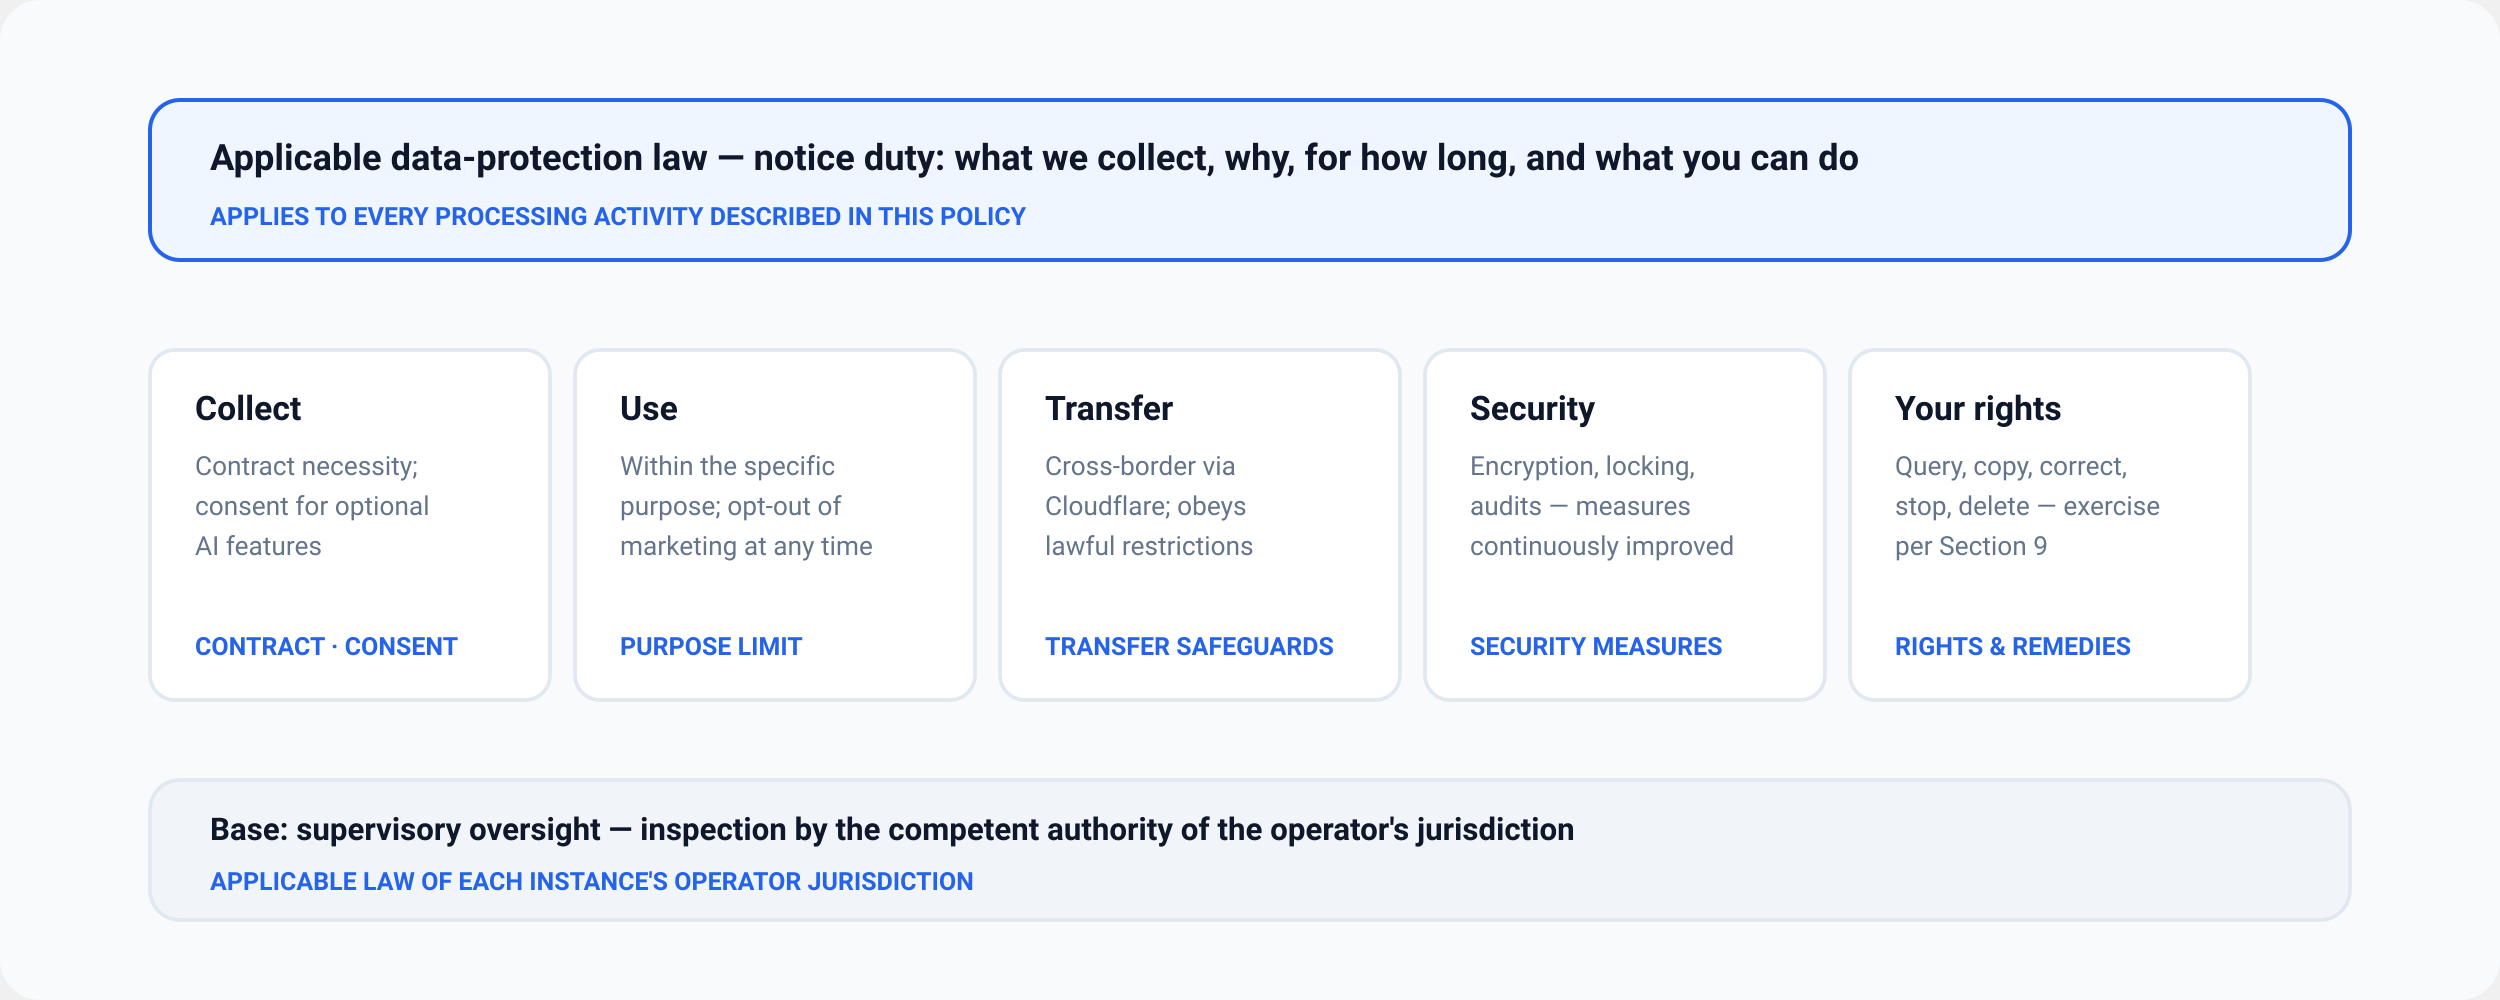
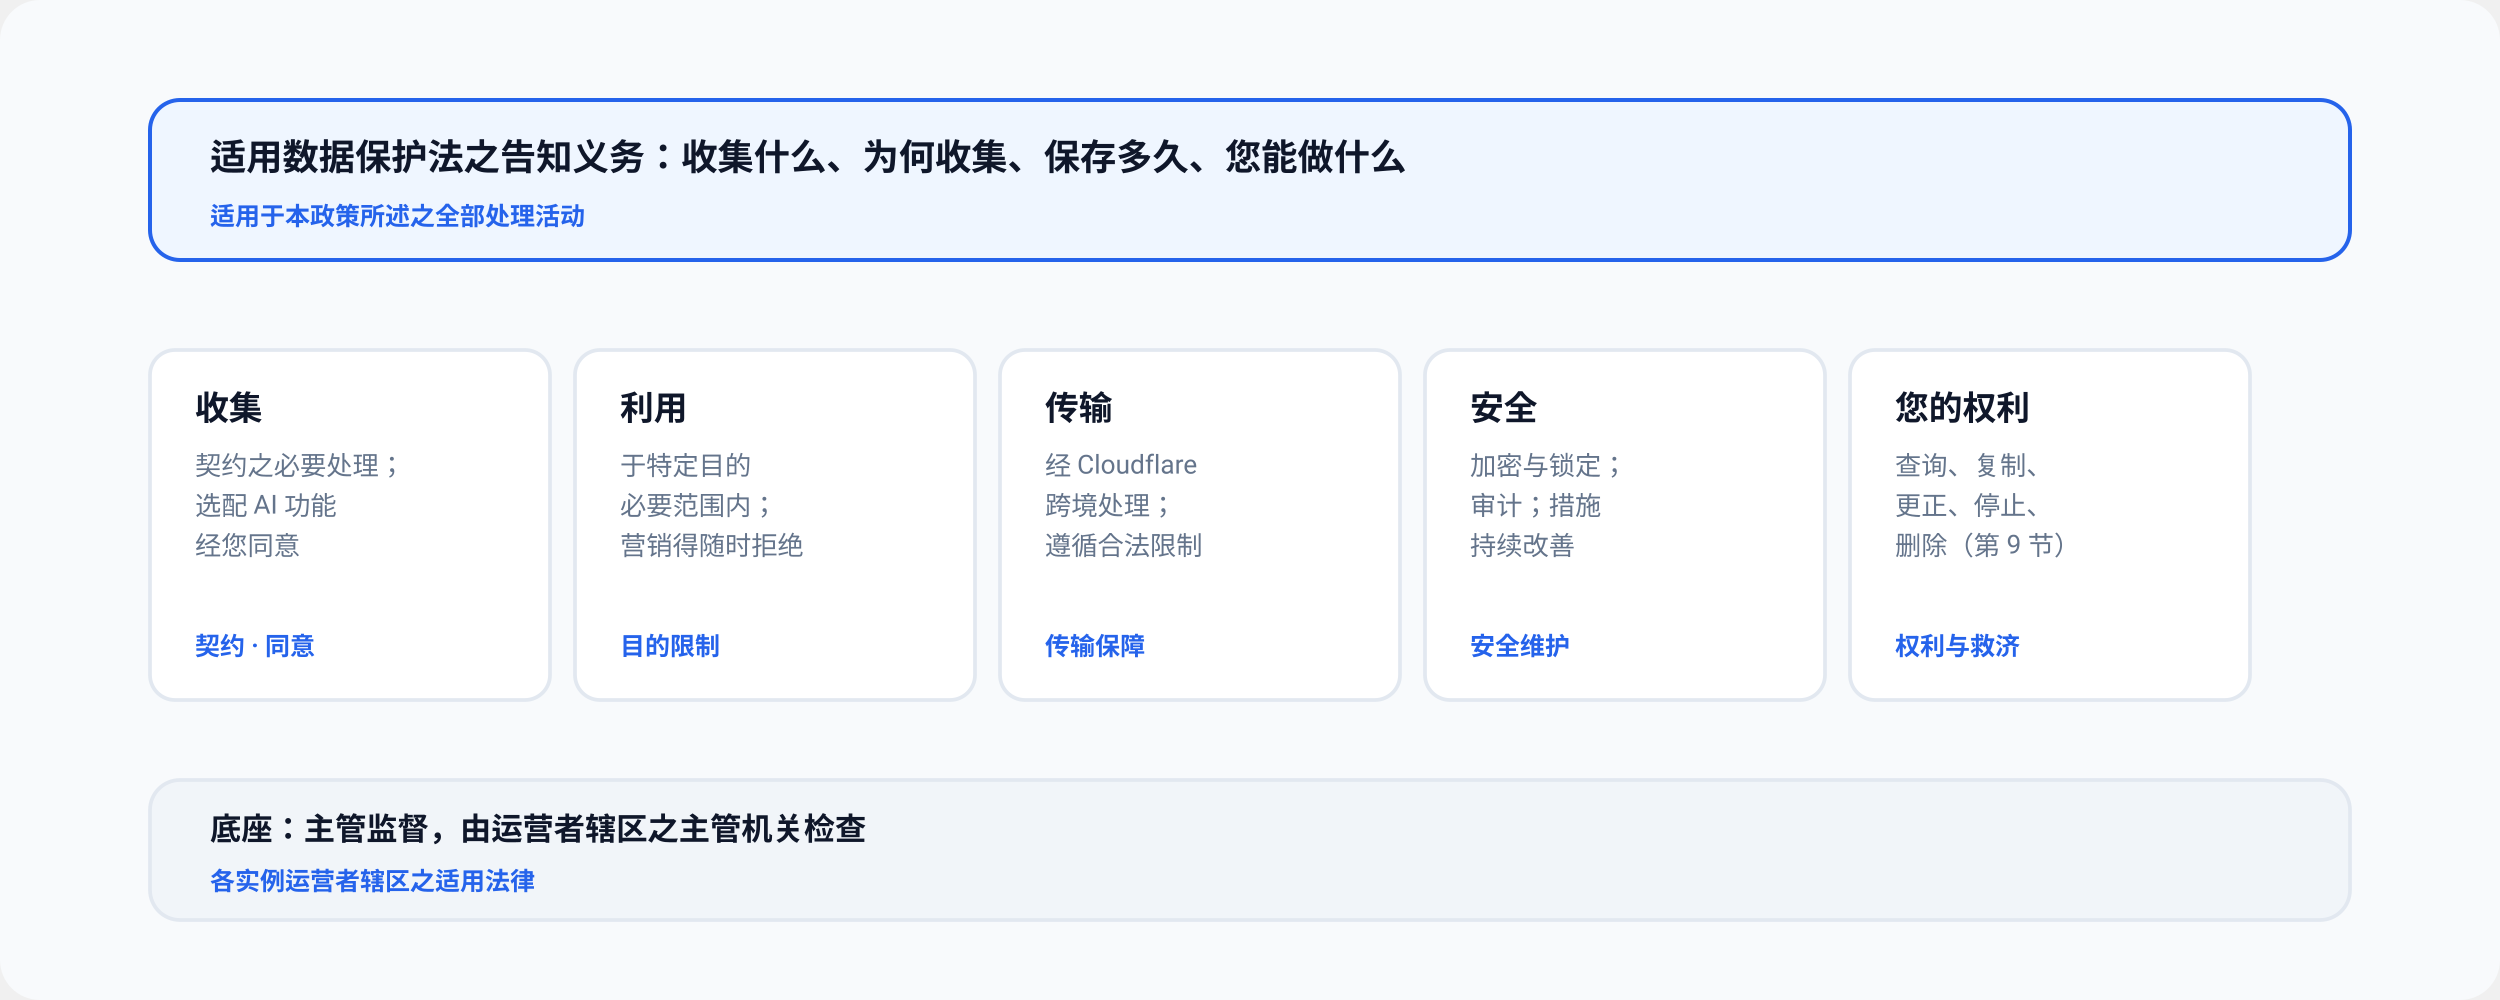
- <svg xmlns="http://www.w3.org/2000/svg" viewBox="0 0 1000 400" width="100%" role="img" aria-label="Five pillars of the privacy policy standing on the oversight base: collect, use, transfer, security, your rights — under the applicable data-protection law">
+ <svg xmlns="http://www.w3.org/2000/svg" viewBox="0 0 1000 400" width="100%" role="img" aria-label="隐私政策五大支柱立于主管监督之基座：收集、利用、传输、安全与您的权利，之上为适用数据保护法">
  <style>
    .bg { fill: #f8fafc; }
    .roof { fill: #eff6ff; stroke: #2563eb; stroke-width: 1.6; }
    .pillar { fill: #ffffff; stroke: #e2e8f0; stroke-width: 1.5; }
-     .pt { font: 600 13.5px -apple-system, 'Segoe UI', Roboto, 'PingFang TC', 'Microsoft JhengHei', sans-serif; fill: #0f172a; }
-     .pb { font: 400 10.5px -apple-system, 'Segoe UI', Roboto, 'PingFang TC', 'Microsoft JhengHei', sans-serif; fill: #64748b; }
-     .law { font: 600 10px -apple-system, 'Segoe UI', Roboto, sans-serif; fill: #2563eb; }
+     .pt { font: 600 13.5px -apple-system, 'Segoe UI', Roboto, 'PingFang TC', 'Microsoft JhengHei', 'Noto Sans', sans-serif; fill: #0f172a; }
+     .pb { font: 400 10.5px -apple-system, 'Segoe UI', Roboto, 'PingFang TC', 'Microsoft JhengHei', 'Noto Sans', sans-serif; fill: #64748b; }
+     .law { font: 600 10px -apple-system, 'Segoe UI', Roboto, 'PingFang TC', 'Microsoft JhengHei', 'Noto Sans', sans-serif; fill: #2563eb; }
    .base { fill: #f1f5f9; stroke: #e2e8f0; stroke-width: 1.5; }
-     .bt { font: 600 12.5px -apple-system, 'Segoe UI', Roboto, 'PingFang TC', 'Microsoft JhengHei', sans-serif; fill: #0f172a; }
-     .roof-t { font: 600 14.5px -apple-system, 'Segoe UI', Roboto, 'PingFang TC', 'Microsoft JhengHei', sans-serif; fill: #0f172a; }
+     .bt { font: 600 12.5px -apple-system, 'Segoe UI', Roboto, 'PingFang TC', 'Microsoft JhengHei', 'Noto Sans', sans-serif; fill: #0f172a; }
+     .roof-t { font: 600 14.5px -apple-system, 'Segoe UI', Roboto, 'PingFang TC', 'Microsoft JhengHei', 'Noto Sans', sans-serif; fill: #0f172a; }
    @media (prefers-color-scheme: dark) {
      .bg { fill: #0b0f19; }
      .roof { fill: rgba(59,130,246,0.12); stroke: #3b82f6; }
      .pillar { fill: #111827; stroke: #1e293b; }
      .pt { fill: #f1f5f9; }
      .pb { fill: #94a3b8; }
      .law { fill: #60a5fa; }
      .base { fill: #111827; stroke: #1e293b; }
      .bt { fill: #f1f5f9; }
      .roof-t { fill: #f1f5f9; }
    }
  </style>
  <rect class="bg" width="1000" height="400" rx="16" />
  <rect class="roof" x="60" y="40" width="880" height="64" rx="12" />
-   <text class="roof-t" x="84" y="68">Applicable data-protection law — notice duty: what we collect, why, for how long, and what you can do</text>
-   <text class="law" x="84" y="90">APPLIES TO EVERY PROCESSING ACTIVITY DESCRIBED IN THIS POLICY</text>
+   <text class="roof-t" x="84" y="68" font-size="13">适用数据保护法之告知义务：收集什么、为何收集、保存多久、您能做什么</text>
+   <text class="law" x="84" y="90">适用于本政策所述之全部处理活动</text>
  <rect class="pillar" x="60" y="140" width="160" height="140" rx="10" />
-   <text class="pt" x="78" y="168">Collect</text>
-   <text class="pb" x="78" y="190">Contract necessity;</text>
-   <text class="pb" x="78" y="206">consent for optional</text>
-   <text class="pb" x="78" y="222">AI features</text>
-   <text class="law" x="78" y="262">CONTRACT · CONSENT</text>
+   <text class="pt" x="78" y="168">收集</text>
+   <text class="pb" x="78" y="190">契约之必要处理；</text>
+   <text class="pb" x="78" y="206">选配 AI 功能</text>
+   <text class="pb" x="78" y="222">经您同意</text>
+   <text class="law" x="78" y="262">契约 · 同意</text>
  <rect class="pillar" x="230" y="140" width="160" height="140" rx="10" />
-   <text class="pt" x="248" y="168">Use</text>
-   <text class="pb" x="248" y="190">Within the specific</text>
-   <text class="pb" x="248" y="206">purpose; opt-out of</text>
-   <text class="pb" x="248" y="222">marketing at any time</text>
-   <text class="law" x="248" y="262">PURPOSE LIMIT</text>
+   <text class="pt" x="248" y="168">利用</text>
+   <text class="pb" x="248" y="190">于特定目的</text>
+   <text class="pb" x="248" y="206">必要范围内；</text>
+   <text class="pb" x="248" y="222">营销得随时拒绝</text>
+   <text class="law" x="248" y="262">目的限制</text>
  <rect class="pillar" x="400" y="140" width="160" height="140" rx="10" />
-   <text class="pt" x="418" y="168">Transfer</text>
-   <text class="pb" x="418" y="190">Cross-border via</text>
-   <text class="pb" x="418" y="206">Cloudflare; obeys</text>
-   <text class="pb" x="418" y="222">lawful restrictions</text>
-   <text class="law" x="418" y="262">TRANSFER SAFEGUARDS</text>
+   <text class="pt" x="418" y="168">传输</text>
+   <text class="pb" x="418" y="190">经 Cloudflare</text>
+   <text class="pb" x="418" y="206">跨境处理；</text>
+   <text class="pb" x="418" y="222">遵循合法限制</text>
+   <text class="law" x="418" y="262">传输保障</text>
  <rect class="pillar" x="570" y="140" width="160" height="140" rx="10" />
-   <text class="pt" x="588" y="168">Security</text>
-   <text class="pb" x="588" y="190">Encryption, locking,</text>
-   <text class="pb" x="588" y="206">audits — measures</text>
-   <text class="pb" x="588" y="222">continuously improved</text>
-   <text class="law" x="588" y="262">SECURITY MEASURES</text>
+   <text class="pt" x="588" y="168">安全</text>
+   <text class="pb" x="588" y="190">加密与锁定；</text>
+   <text class="pb" x="588" y="206">审计；措施</text>
+   <text class="pb" x="588" y="222">持续改善</text>
+   <text class="law" x="588" y="262">安全维护</text>
  <rect class="pillar" x="740" y="140" width="160" height="140" rx="10" />
-   <text class="pt" x="758" y="168">Your rights</text>
-   <text class="pb" x="758" y="190">Query, copy, correct,</text>
-   <text class="pb" x="758" y="206">stop, delete — exercise</text>
-   <text class="pb" x="758" y="222">per Section 9</text>
-   <text class="law" x="758" y="262">RIGHTS &amp; REMEDIES</text>
+   <text class="pt" x="758" y="168">您的权利</text>
+   <text class="pb" x="758" y="190">查询、复制、</text>
+   <text class="pb" x="758" y="206">更正、停止、</text>
+   <text class="pb" x="758" y="222">删除（第 9 节）</text>
+   <text class="law" x="758" y="262">权利与救济</text>
  <rect class="base" x="60" y="312" width="880" height="56" rx="12" />
-   <text class="bt" x="84" y="336">Base: supervisory oversight — inspection by the competent authority of the operator's jurisdiction</text>
-   <text class="law" x="84" y="356">APPLICABLE LAW OF EACH INSTANCE'S OPERATOR JURISDICTION</text>
+   <text class="bt" x="84" y="336" font-size="12">底座：主管监督，由运营者辖区之主管机关检查</text>
+   <text class="law" x="84" y="356">各实例运营者辖区之适用法律</text>
</svg>
